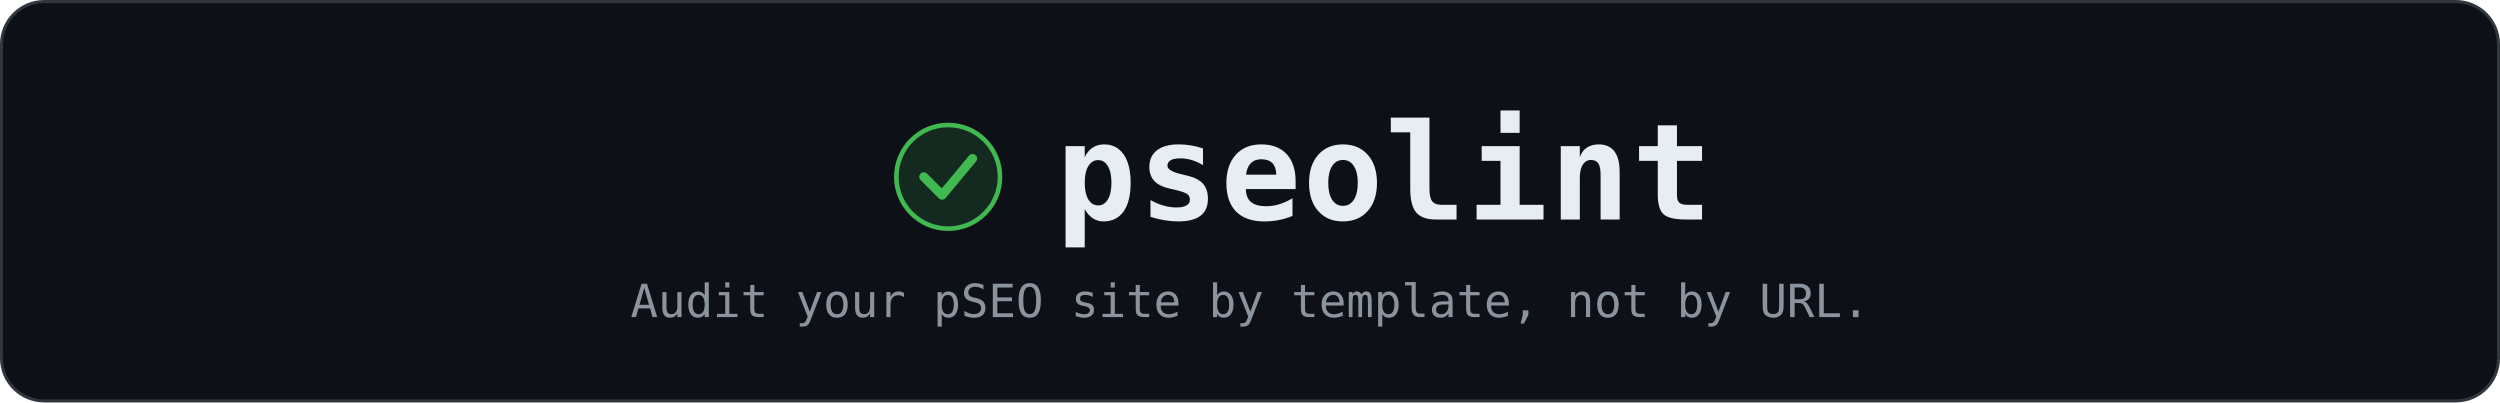
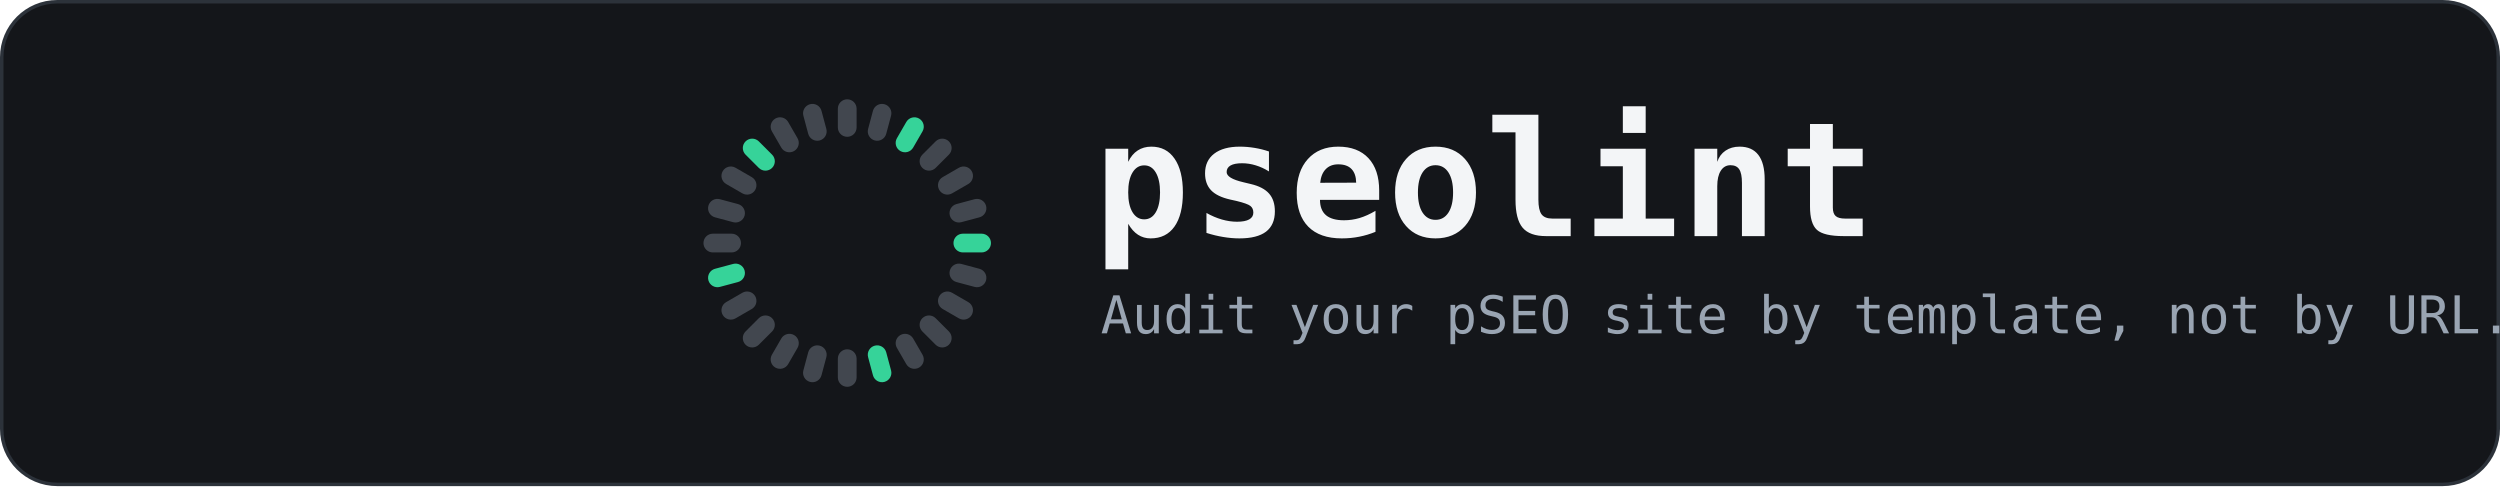
- <svg xmlns="http://www.w3.org/2000/svg" width="820" height="132" viewBox="0 0 820 132" font-family="ui-monospace,SFMono-Regular,Menlo,Consolas,monospace">
-   <rect x="0.5" y="0.5" width="819" height="131" rx="14" fill="#0d1117" stroke="#30363d" />
-   <circle cx="311" cy="58" r="17" fill="#3fb950" fill-opacity="0.15" stroke="#3fb950" stroke-width="1.5" />
-   <path d="M303 58 l6 6 l10 -12" fill="none" stroke="#3fb950" stroke-width="3" stroke-linecap="round" stroke-linejoin="round" />
-   <text x="454" y="72" font-size="44" font-weight="700" fill="#e6edf3" text-anchor="middle" letter-spacing="0.5">pseolint</text>
-   <text x="410" y="104" font-size="15" fill="#8b949e" text-anchor="middle">Audit your pSEO site by template, not by URL.</text>
+ <svg xmlns="http://www.w3.org/2000/svg" width="720" height="140" viewBox="0 0 720 140" font-family="ui-monospace,SFMono-Regular,Menlo,Consolas,monospace">
+   <rect x="0.5" y="0.5" width="719" height="139" rx="16" fill="hsl(222,14%,9%)" stroke="hsl(215,14%,20%)" />
+   <rect x="241.30" y="28.60" width="5.40" height="10.80" rx="2.70" fill="hsl(215,14%,65%)" opacity="0.35" transform="rotate(0.0 244.00 34.00)" />
+   <rect x="250.62" y="29.83" width="5.40" height="10.80" rx="2.70" fill="hsl(215,14%,65%)" opacity="0.35" transform="rotate(15.0 253.32 35.23)" />
+   <rect x="259.30" y="33.42" width="5.40" height="10.80" rx="2.70" fill="hsl(158,64%,52%)" opacity="1.0" transform="rotate(30.0 262.00 38.82)" />
+   <rect x="266.76" y="39.14" width="5.40" height="10.80" rx="2.70" fill="hsl(215,14%,65%)" opacity="0.35" transform="rotate(45.0 269.46 44.54)" />
+   <rect x="272.48" y="46.60" width="5.40" height="10.80" rx="2.70" fill="hsl(215,14%,65%)" opacity="0.35" transform="rotate(60.0 275.18 52.00)" />
+   <rect x="276.07" y="55.28" width="5.40" height="10.80" rx="2.70" fill="hsl(215,14%,65%)" opacity="0.35" transform="rotate(75.0 278.77 60.68)" />
+   <rect x="277.30" y="64.60" width="5.40" height="10.80" rx="2.70" fill="hsl(158,64%,52%)" opacity="1.0" transform="rotate(90.0 280.00 70.00)" />
+   <rect x="276.07" y="73.92" width="5.40" height="10.80" rx="2.70" fill="hsl(215,14%,65%)" opacity="0.35" transform="rotate(105.0 278.77 79.32)" />
+   <rect x="272.48" y="82.60" width="5.40" height="10.80" rx="2.70" fill="hsl(215,14%,65%)" opacity="0.35" transform="rotate(120.0 275.18 88.00)" />
+   <rect x="266.76" y="90.06" width="5.40" height="10.80" rx="2.70" fill="hsl(215,14%,65%)" opacity="0.35" transform="rotate(135.0 269.46 95.46)" />
+   <rect x="259.30" y="95.78" width="5.40" height="10.80" rx="2.70" fill="hsl(215,14%,65%)" opacity="0.35" transform="rotate(150.0 262.00 101.18)" />
+   <rect x="250.62" y="99.37" width="5.40" height="10.80" rx="2.70" fill="hsl(158,64%,52%)" opacity="1.0" transform="rotate(165.0 253.32 104.77)" />
+   <rect x="241.30" y="100.60" width="5.40" height="10.80" rx="2.70" fill="hsl(215,14%,65%)" opacity="0.35" transform="rotate(180.0 244.00 106.00)" />
+   <rect x="231.98" y="99.37" width="5.40" height="10.80" rx="2.70" fill="hsl(215,14%,65%)" opacity="0.35" transform="rotate(195.0 234.68 104.77)" />
+   <rect x="223.30" y="95.78" width="5.40" height="10.80" rx="2.70" fill="hsl(215,14%,65%)" opacity="0.35" transform="rotate(210.0 226.00 101.18)" />
+   <rect x="215.84" y="90.06" width="5.40" height="10.80" rx="2.70" fill="hsl(215,14%,65%)" opacity="0.35" transform="rotate(225.0 218.54 95.46)" />
+   <rect x="210.12" y="82.60" width="5.40" height="10.80" rx="2.70" fill="hsl(215,14%,65%)" opacity="0.35" transform="rotate(240.0 212.82 88.00)" />
+   <rect x="206.53" y="73.92" width="5.40" height="10.80" rx="2.70" fill="hsl(158,64%,52%)" opacity="1.0" transform="rotate(255.0 209.23 79.32)" />
+   <rect x="205.30" y="64.60" width="5.40" height="10.80" rx="2.70" fill="hsl(215,14%,65%)" opacity="0.35" transform="rotate(270.0 208.00 70.00)" />
+   <rect x="206.53" y="55.28" width="5.40" height="10.80" rx="2.70" fill="hsl(215,14%,65%)" opacity="0.35" transform="rotate(285.0 209.23 60.68)" />
+   <rect x="210.12" y="46.60" width="5.40" height="10.80" rx="2.70" fill="hsl(215,14%,65%)" opacity="0.35" transform="rotate(300.0 212.82 52.00)" />
+   <rect x="215.84" y="39.14" width="5.40" height="10.80" rx="2.70" fill="hsl(158,64%,52%)" opacity="1.0" transform="rotate(315.0 218.54 44.54)" />
+   <rect x="223.30" y="33.42" width="5.40" height="10.80" rx="2.70" fill="hsl(215,14%,65%)" opacity="0.35" transform="rotate(330.0 226.00 38.82)" />
+   <rect x="231.98" y="29.83" width="5.40" height="10.80" rx="2.70" fill="hsl(215,14%,65%)" opacity="0.35" transform="rotate(345.0 234.68 35.23)" />
+   <text x="315.0" y="68.0" font-size="46" font-weight="700" letter-spacing="0.5" fill="hsl(210,20%,96%)">pseolint</text>
+   <text x="317.0" y="96.0" font-size="15" fill="hsl(215,14%,65%)">Audit your pSEO site by template, not by URL.</text>
</svg>
